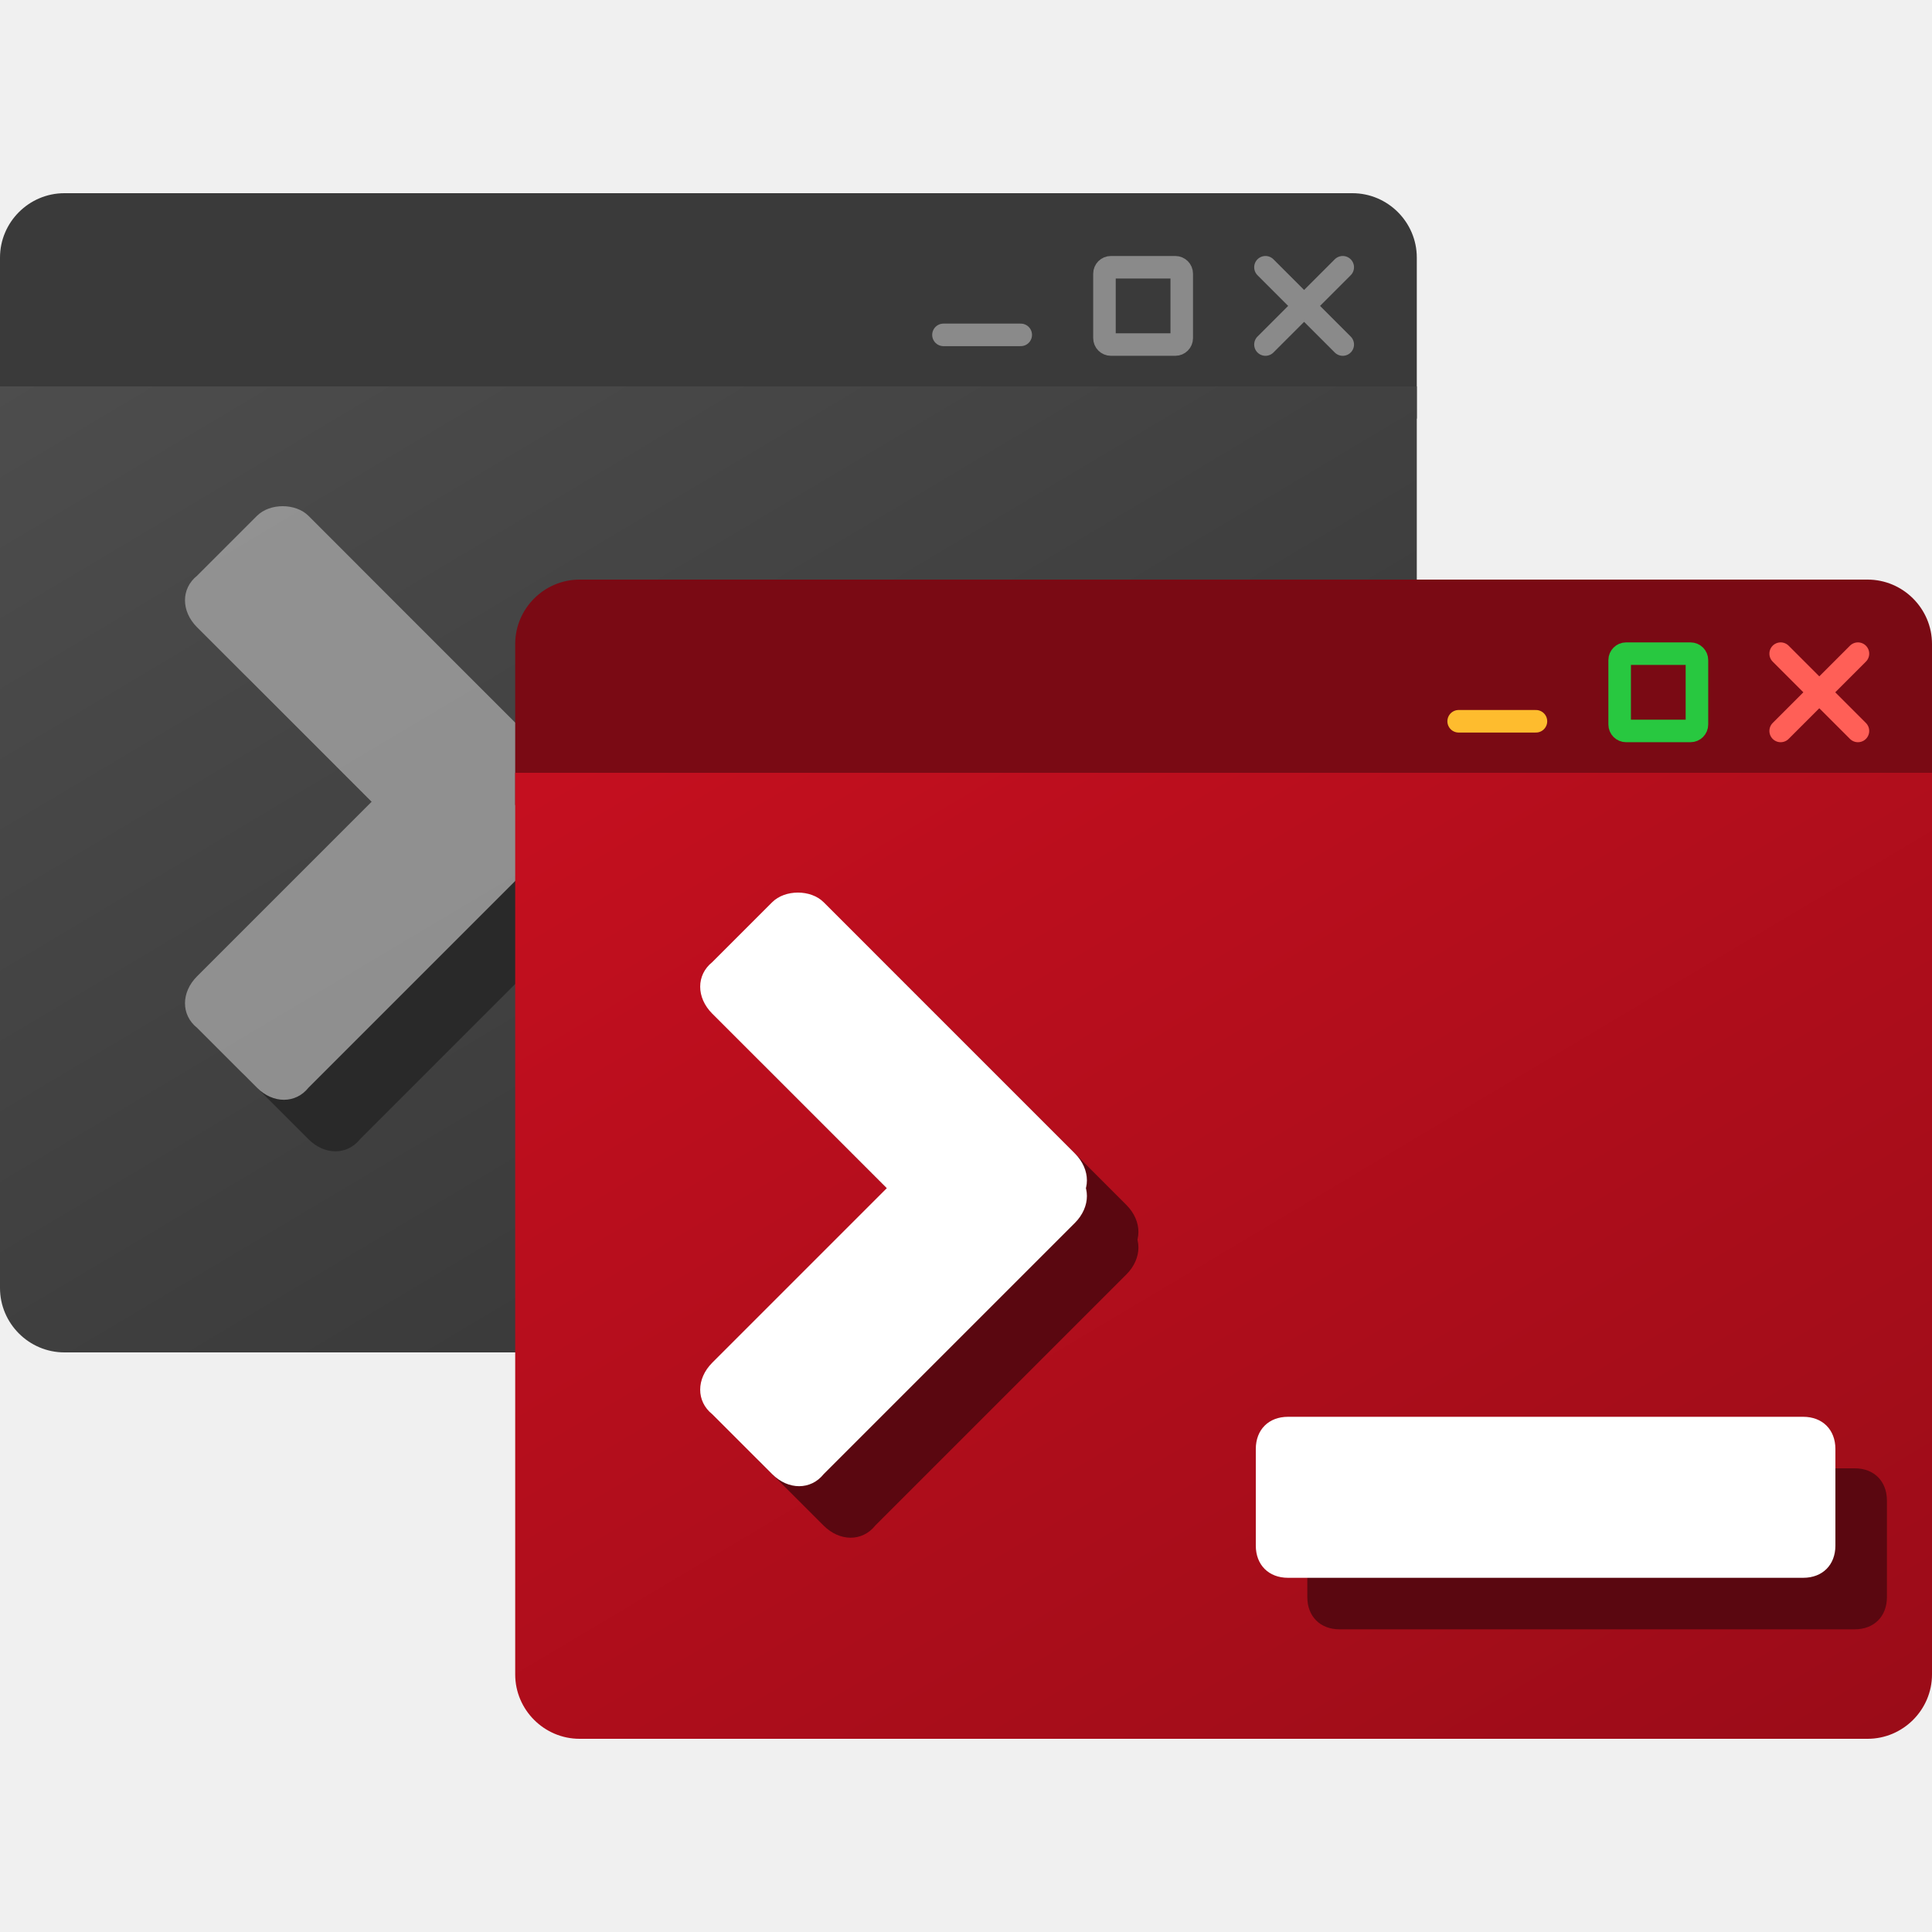
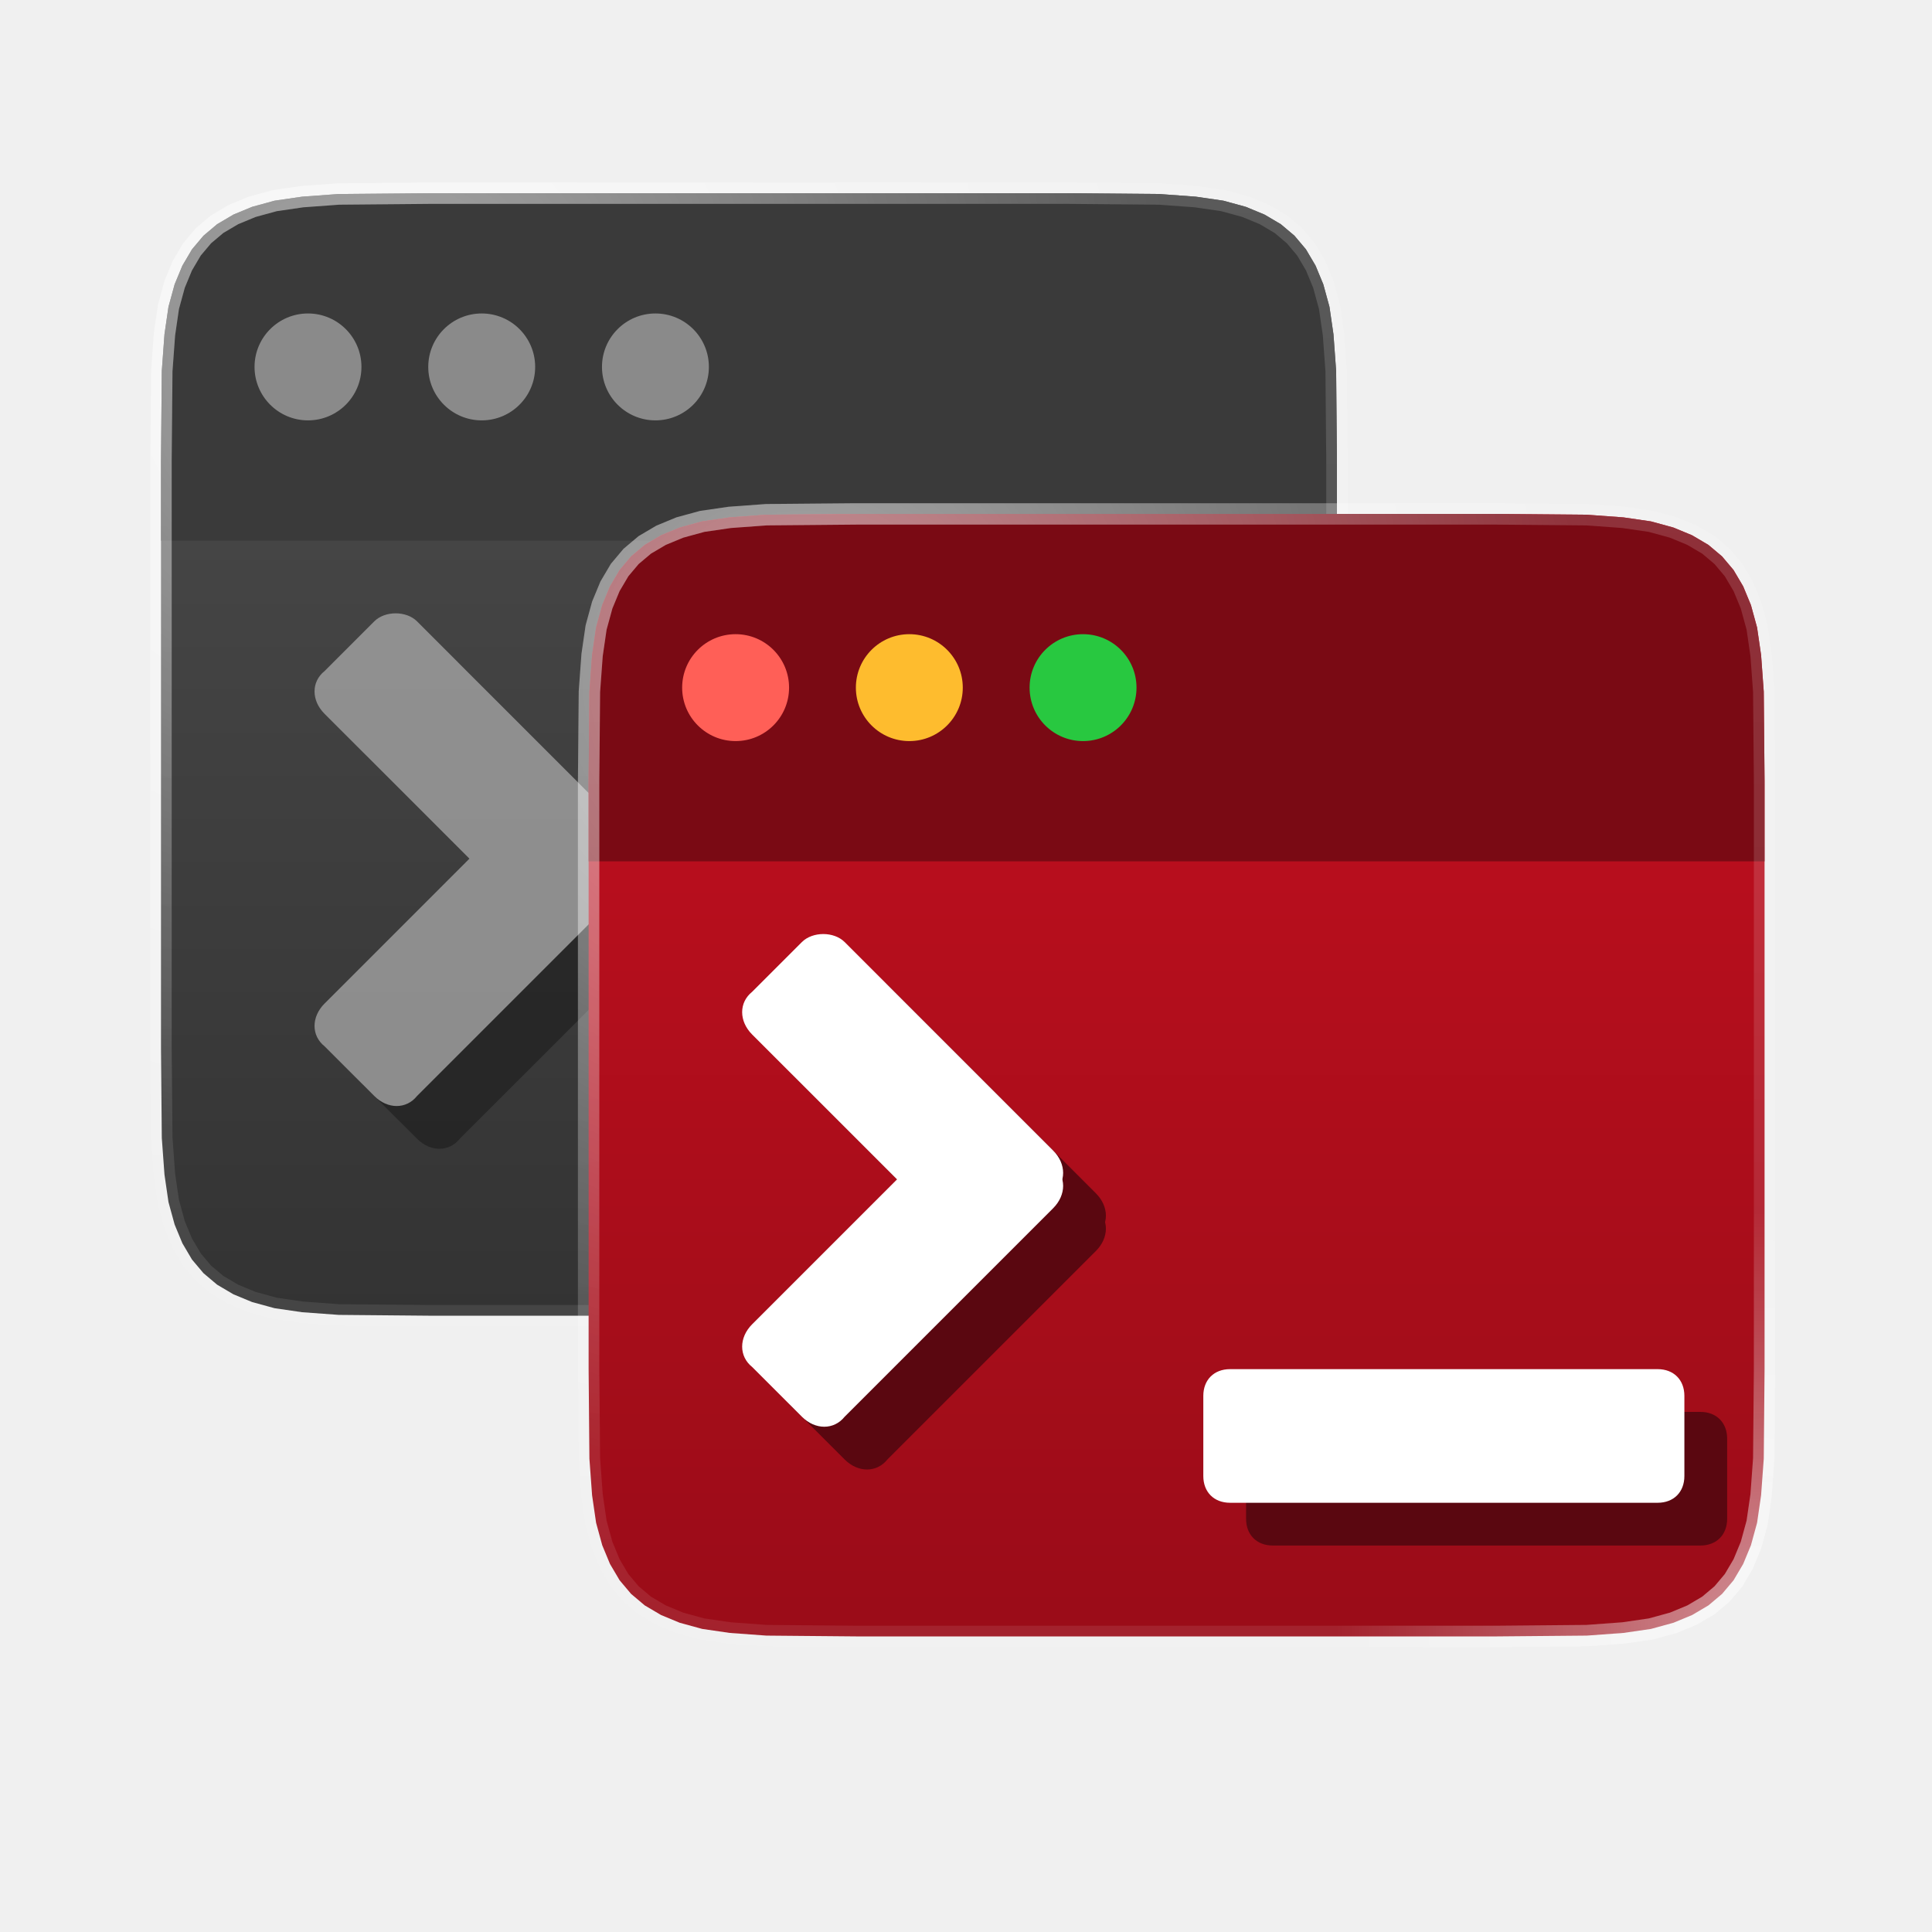
<svg xmlns="http://www.w3.org/2000/svg" width="60" height="60" viewBox="0 0 60 60">
  <style>
    /* =====================================================================
-        SINGLE SOURCE OF TRUTH — all theming values declared exactly once.
+        SINGLE SOURCE OF TRUTH - all theming values declared exactly once.
       ===================================================================== */

    /* Secondary (back) window: dark gray, dimmed, no cursor. */
    .secondaryTitlebar      { fill: #3A3A3A; }
    .secondaryBody          { fill: url(#bodyGradSecondary); }
-     .secondaryCtl           { stroke: #8A8A8A; }
    .secondaryChevronFg     { fill: #B0B0B0; }
    .secondaryChevronShadow { fill: #1F1F1F; }
    .secondaryChevronStack  { opacity: 0.7; }
-     .secondaryGradStart     { stop-color: #333333; }
-     .secondaryGradEnd       { stop-color: #4D4D4D; }
+     .secondaryGradStart     { stop-color: #4D4D4D; }
+     .secondaryGradEnd       { stop-color: #333333; }

    /* Leader (front) window: red, bright, with underscore cursor. */
    .leaderTitlebar         { fill: #7A0A14; }
    .leaderBody             { fill: url(#bodyGradLeader); }
-     .leaderCtlMin           { stroke: #FEBC2E; }
-     .leaderCtlMax           { stroke: #28C840; }
-     .leaderCtlClose         { stroke: #FF5F57; }
    .leaderChevronFg        { fill: #FFFFFF; }
    .leaderChevronShadow    { fill: #5A0710; }
-     .leaderGradStart        { stop-color: #9A0C18; }
-     .leaderGradEnd          { stop-color: #C50F1F; }
+     .leaderGradStart        { stop-color: #C50F1F; }
+     .leaderGradEnd          { stop-color: #9A0C18; }

-     /* Shared. */
-     .ctlGroup               { stroke-width: 0.7; stroke-linecap: round; fill: none; }
+     /* Edge bevel (the macOS rim), stroked so it traces the whole rounded
+        edge. Three white layers, drawn in order:
+          rimBase - a CONTINUOUS rim around the entire perimeter so the edge
+                    is defined everywhere (slightly brighter at the top, as
+                    the extruded edge catches light all the way round);
+          rimTL   - broad primary highlight over the top-left, measured off
+                    the macOS Terminal icon (brightest at the corner,
+                    spreading along the top and left edges to their mids);
+          rimBR   - smaller secondary glow at the bottom-right corner.
+        Shared by both windows. */
+     .rimBase                { fill: none; stroke: url(#rimBase); stroke-width: 0.8; }
+     .rimTL                  { fill: none; stroke: url(#rimTL); stroke-width: 0.8; }
+     .rimBR                  { fill: none; stroke: url(#rimBR); stroke-width: 0.8; }
+ 
+     /* macOS traffic-light controls (filled circles, left-aligned). */
+     .macClose               { fill: #FF5F57; }
+     .macMin                 { fill: #FEBC2E; }
+     .macZoom                { fill: #28C840; }
+     .macCtlOff              { fill: #8A8A8A; }  /* unfocused window */
  </style>
  <defs>
-     <path id="titleBar" d="M0 13H44V8C44 6.9 43.1 6 42 6H2C0.9 6 0 6.9 0 8V13Z" />
-     <path id="bodyShape" d="M42 42H2C0.9 42 0 41.1 0 40V12H44V40C44 41.1 43.1 42 42 42Z" />
+     <path id="titleBar" d="M10 0 34 0 34.0 0.0 37.35 0.03 38.72 0.13 39.75 0.28 40.59 0.51 41.29 0.8 41.9 1.16 42.41 1.59 42.84 2.1 43.2 2.71 43.49 3.41 43.72 4.25 43.87 5.28 43.97 6.65 44.0 10.0 44 13 0 13 0 10 0.0 10.0 0.03 6.65 0.13 5.28 0.28 4.25 0.51 3.41 0.8 2.71 1.16 2.1 1.59 1.59 2.1 1.16 2.71 0.8 3.41 0.51 4.25 0.28 5.28 0.13 6.65 0.03 10.0 0.0Z" />
+     <path id="windowSilhouette" d="M10 0 34 0 34.0 0.0 37.35 0.03 38.72 0.13 39.75 0.28 40.59 0.51 41.29 0.8 41.9 1.16 42.41 1.59 42.84 2.1 43.2 2.71 43.49 3.41 43.72 4.25 43.87 5.28 43.97 6.65 44.0 10.0 44 32 44.0 32.0 43.97 35.35 43.87 36.72 43.72 37.75 43.49 38.59 43.2 39.29 42.84 39.9 42.41 40.41 41.9 40.84 41.29 41.2 40.59 41.49 39.75 41.72 38.72 41.87 37.35 41.97 34.0 42.0 10 42 10.0 42.0 6.65 41.97 5.28 41.87 4.25 41.72 3.41 41.49 2.71 41.2 2.1 40.84 1.59 40.41 1.16 39.9 0.8 39.29 0.51 38.59 0.28 37.75 0.13 36.72 0.03 35.35 0.0 32.0 0 10 0.0 10.0 0.03 6.65 0.13 5.28 0.28 4.25 0.51 3.41 0.8 2.71 1.16 2.1 1.59 1.59 2.1 1.16 2.71 0.8 3.41 0.51 4.25 0.28 5.28 0.13 6.65 0.03 10.0 0.0Z" />
    <path id="chLower" d="M13.92 22.52L6.12 30.32C5.62 30.82 5.62 31.52 6.12 31.92L7.98 33.78C8.48 34.28 9.18 34.28 9.58 33.78L17.38 25.98C17.88 25.48 17.88 24.78 17.38 24.38L15.52 22.52C15.12 22.12 14.32 22.12 13.92 22.52Z" />
    <path id="chUpper" d="M9.58 16.02L17.38 23.82C17.88 24.32 17.88 25.02 17.38 25.42L15.52 27.28C15.02 27.78 14.32 27.78 13.92 27.28L6.12 19.48C5.62 18.98 5.62 18.28 6.12 17.88L7.98 16.02C8.38 15.62 9.18 15.62 9.58 16.02Z" />
    <path id="underscore" d="M40 32H24C23.4 32 23 32.4 23 33V36C23 36.6 23.4 37 24 37H40C40.6 37 41 36.6 41 36V33C41 32.4 40.6 32 40 32Z" />
-     <linearGradient id="bodyGradSecondary" x1="36" y1="47" x2="11" y2="5" gradientUnits="userSpaceOnUse">
+     <linearGradient id="bodyGradSecondary" x1="22" y1="0" x2="22" y2="42" gradientUnits="userSpaceOnUse">
      <stop class="secondaryGradStart" offset="0" />
      <stop class="secondaryGradEnd" offset="1" />
    </linearGradient>
-     <linearGradient id="bodyGradLeader" x1="36" y1="47" x2="11" y2="5" gradientUnits="userSpaceOnUse">
+     <linearGradient id="bodyGradLeader" x1="22" y1="0" x2="22" y2="42" gradientUnits="userSpaceOnUse">
      <stop class="leaderGradStart" offset="0" />
      <stop class="leaderGradEnd" offset="1" />
    </linearGradient>
+     <linearGradient id="rimBase" x1="22" y1="0" x2="22" y2="42" gradientUnits="userSpaceOnUse">
+       <stop offset="0" stop-color="#FFFFFF" stop-opacity="0.16" />
+       <stop offset="1" stop-color="#FFFFFF" stop-opacity="0.09" />
+     </linearGradient>
+     <radialGradient id="rimTL" cx="8" cy="6" r="30" gradientUnits="userSpaceOnUse">
+       <stop offset="0" stop-color="#FFFFFF" stop-opacity="0.5" />
+       <stop offset="1" stop-color="#FFFFFF" stop-opacity="0" />
+     </radialGradient>
+     <radialGradient id="rimBR" cx="44" cy="42" r="16" gradientUnits="userSpaceOnUse">
+       <stop offset="0" stop-color="#FFFFFF" stop-opacity="0.5" />
+       <stop offset="1" stop-color="#FFFFFF" stop-opacity="0" />
+     </radialGradient>
  </defs>
-   <g>
-     <use href="#titleBar" class="secondaryTitlebar" />
-     <g class="ctlGroup">
-       <line class="secondaryCtl" x1="29.3" y1="10.4" x2="31.7" y2="10.4" />
-       <rect class="secondaryCtl" x="34.3" y="8.3" width="2.4" height="2.4" rx="0.2" />
-       <line class="secondaryCtl" x1="39.3" y1="8.3" x2="41.7" y2="10.7" />
-       <line class="secondaryCtl" x1="41.7" y1="8.3" x2="39.3" y2="10.7" />
-     </g>
-     <use href="#bodyShape" class="secondaryBody" />
-     <g class="secondaryChevronStack">
-       <g transform="translate(1.6, 1.6)">
-         <g class="secondaryChevronShadow">
+   <g transform="translate(5, 6) scale(0.83)">
+     <g>
+       <use href="#windowSilhouette" class="secondaryBody" />
+       <use href="#titleBar" class="secondaryTitlebar" />
+       <g class="macCtlOff">
+         <circle cx="5.5" cy="6.5" r="2" />
+         <circle cx="12" cy="6.5" r="2" />
+         <circle cx="18.5" cy="6.5" r="2" />
+       </g>
+       <g class="secondaryChevronStack">
+         <g transform="translate(1.6, 1.6)">
+           <g class="secondaryChevronShadow">
+             <use href="#chUpper" />
+             <use href="#chLower" />
+           </g>
+         </g>
+         <g class="secondaryChevronFg">
          <use href="#chUpper" />
          <use href="#chLower" />
        </g>
      </g>
-       <g class="secondaryChevronFg">
+       <use href="#windowSilhouette" class="rimBase" />
+       <use href="#windowSilhouette" class="rimTL" />
+       <use href="#windowSilhouette" class="rimBR" />
+     </g>
+     <g transform="translate(16, 12)">
+       <use href="#windowSilhouette" class="leaderBody" />
+       <use href="#titleBar" class="leaderTitlebar" />
+       <circle class="macClose" cx="5.5" cy="6.5" r="2" />
+       <circle class="macMin" cx="12" cy="6.5" r="2" />
+       <circle class="macZoom" cx="18.5" cy="6.5" r="2" />
+       <g transform="translate(1.6, 1.6)">
+         <g class="leaderChevronShadow">
+           <use href="#chUpper" />
+           <use href="#chLower" />
+         </g>
+         <use href="#underscore" class="leaderChevronShadow" />
+       </g>
+       <g class="leaderChevronFg">
        <use href="#chUpper" />
        <use href="#chLower" />
      </g>
+       <use href="#underscore" class="leaderChevronFg" />
+       <use href="#windowSilhouette" class="rimBase" />
+       <use href="#windowSilhouette" class="rimTL" />
+       <use href="#windowSilhouette" class="rimBR" />
    </g>
  </g>
-   <g transform="translate(16, 12)">
-     <use href="#titleBar" class="leaderTitlebar" />
-     <g class="ctlGroup">
-       <line class="leaderCtlMin" x1="29.3" y1="10.4" x2="31.7" y2="10.4" />
-       <rect class="leaderCtlMax" x="34.3" y="8.3" width="2.4" height="2.4" rx="0.2" />
-       <line class="leaderCtlClose" x1="39.3" y1="8.3" x2="41.7" y2="10.7" />
-       <line class="leaderCtlClose" x1="41.7" y1="8.3" x2="39.3" y2="10.7" />
-     </g>
-     <use href="#bodyShape" class="leaderBody" />
-     <g transform="translate(1.6, 1.6)">
-       <g class="leaderChevronShadow">
-         <use href="#chUpper" />
-         <use href="#chLower" />
-       </g>
-       <use href="#underscore" class="leaderChevronShadow" />
-     </g>
-     <g class="leaderChevronFg">
-       <use href="#chUpper" />
-       <use href="#chLower" />
-     </g>
-     <use href="#underscore" class="leaderChevronFg" />
-   </g>
</svg>
